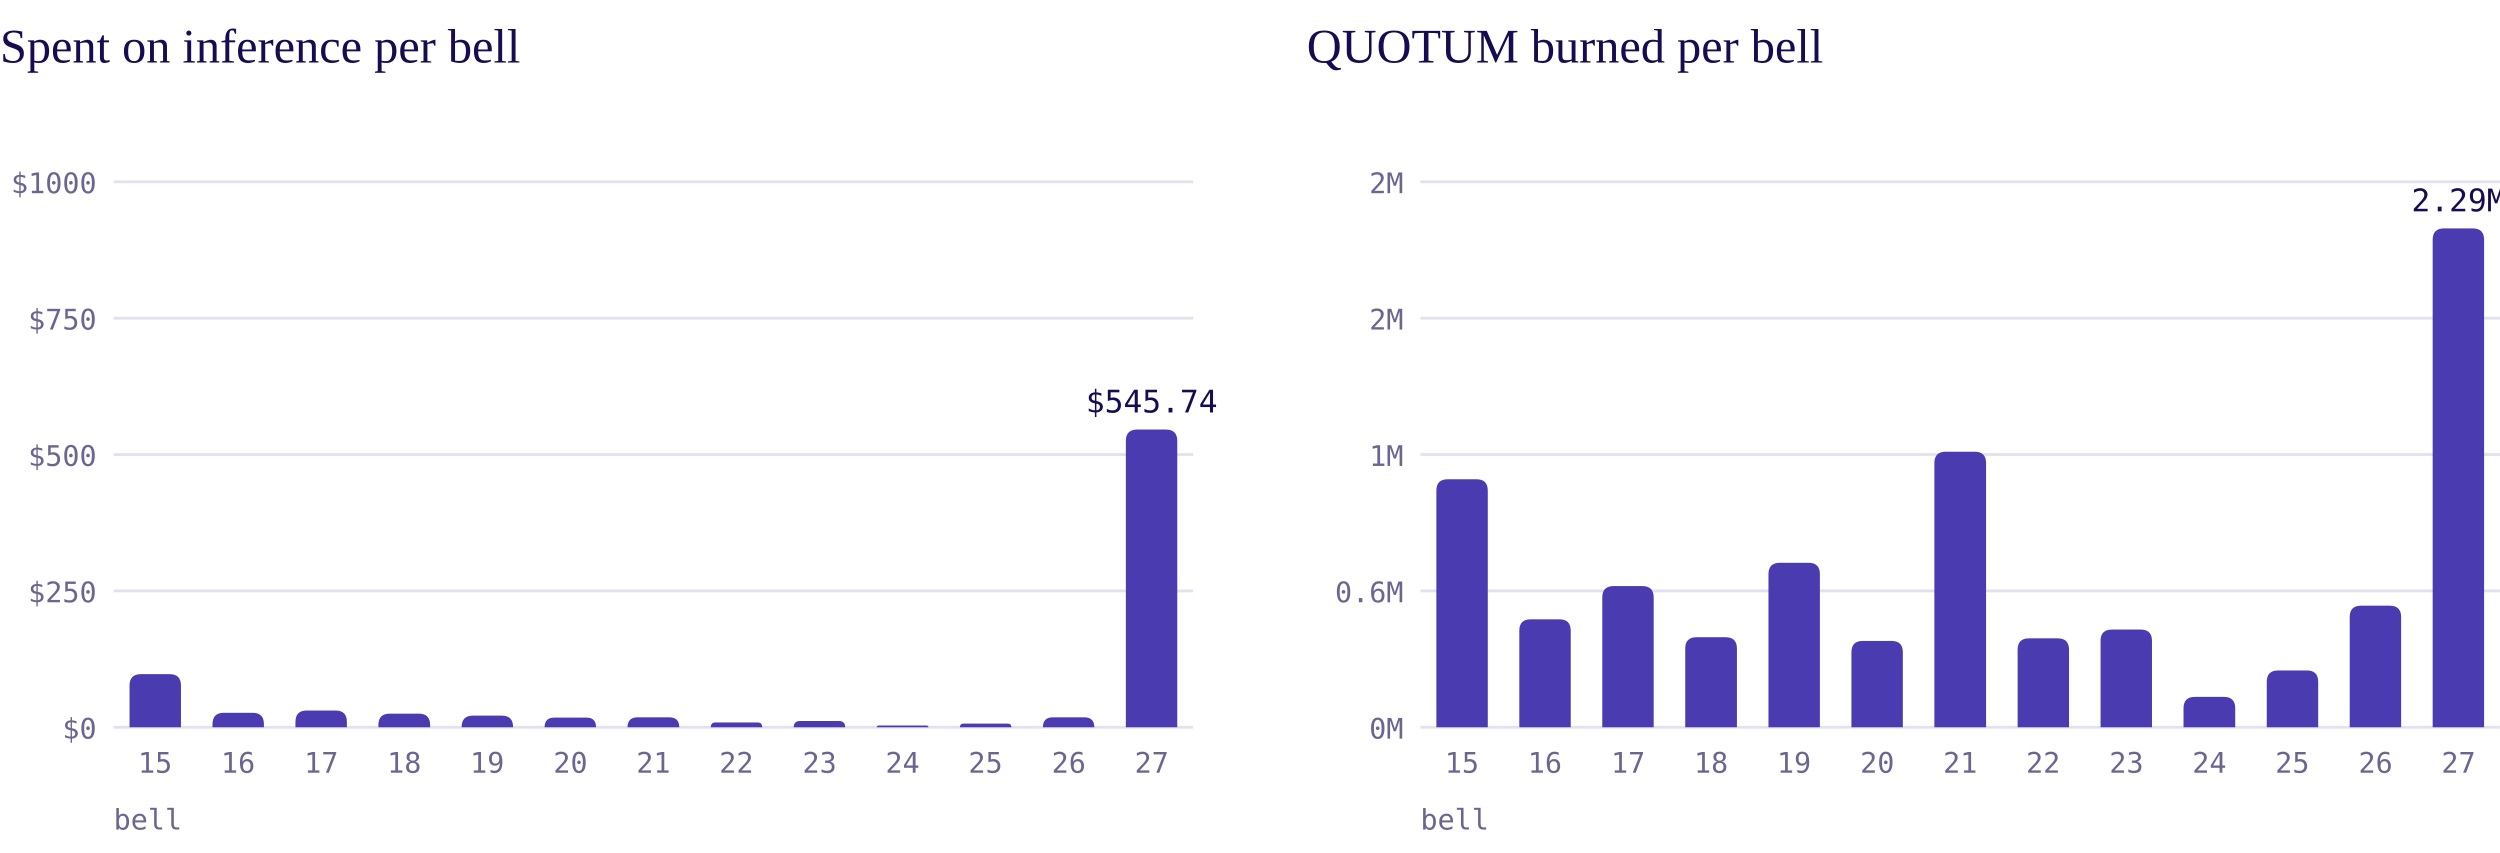
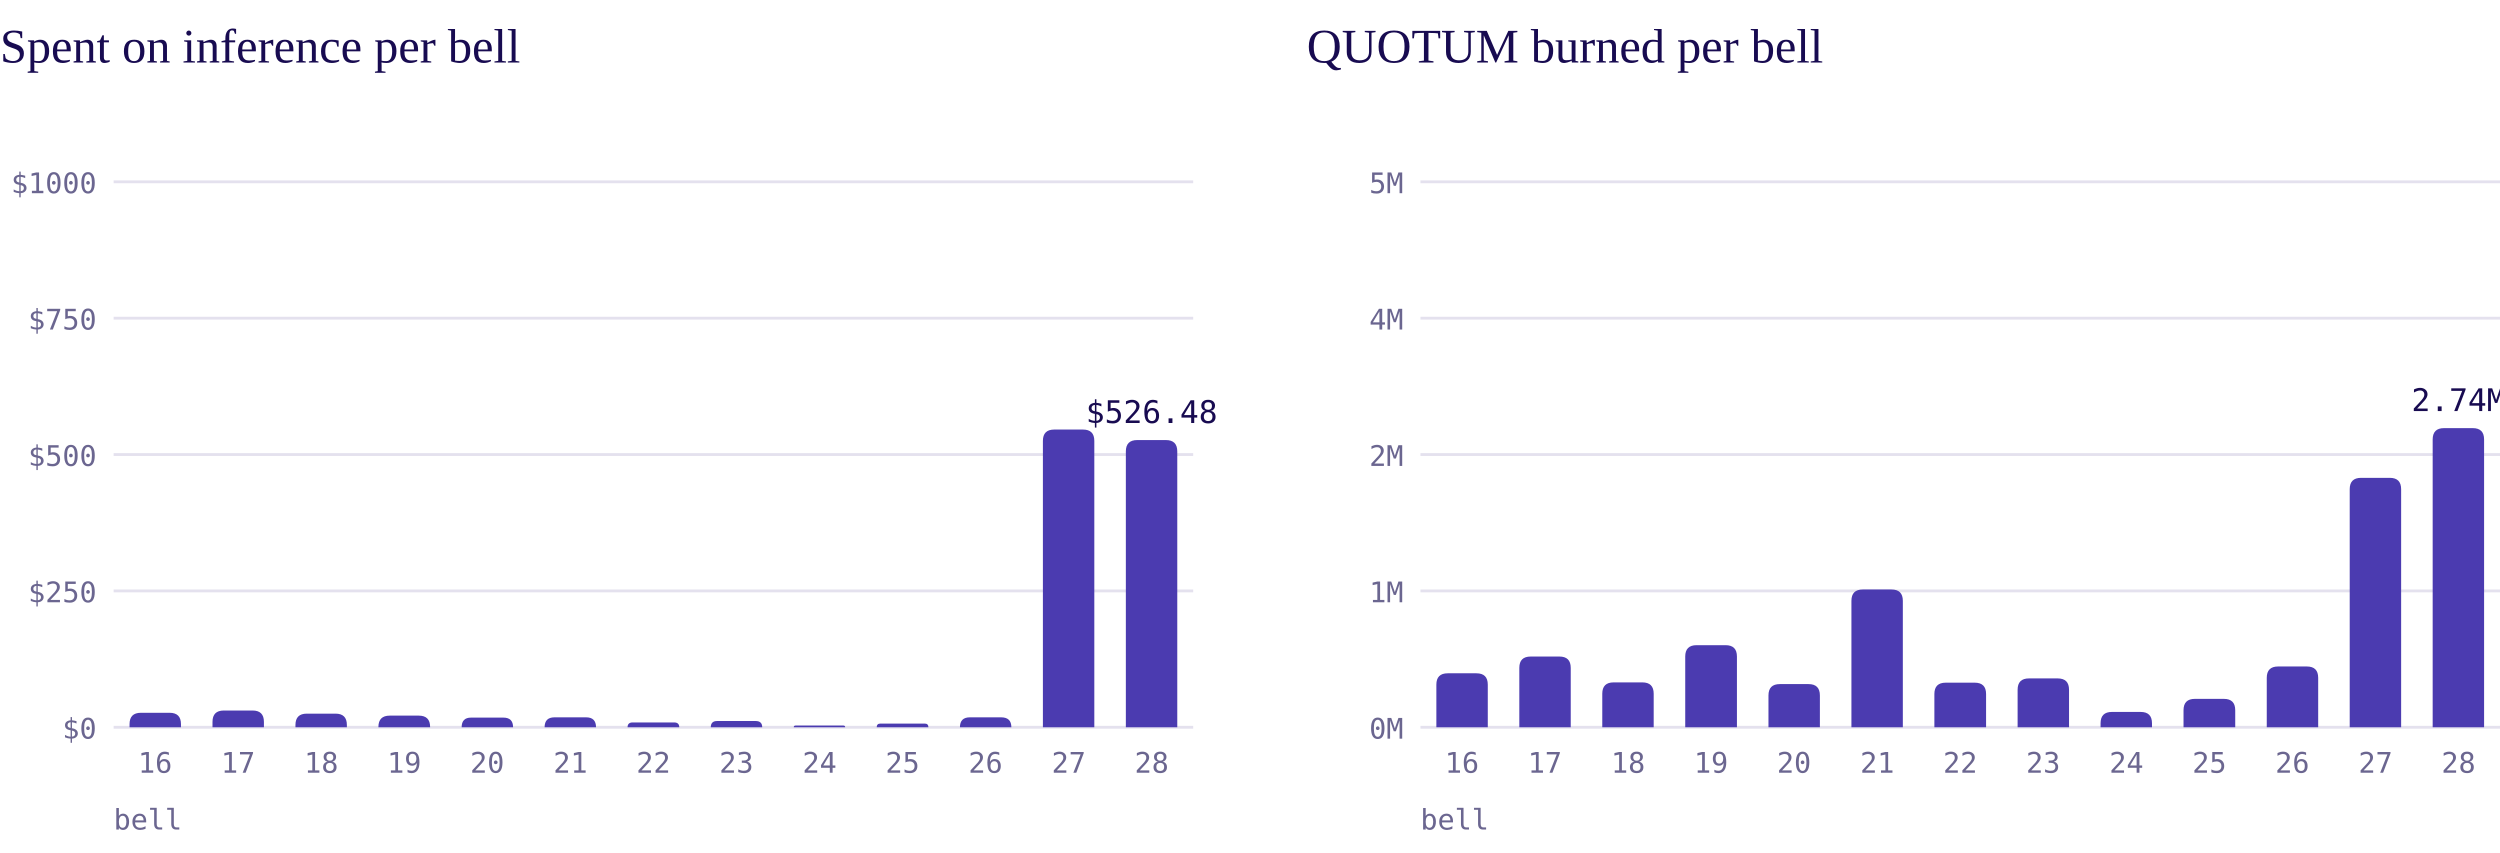
- <svg xmlns="http://www.w3.org/2000/svg" viewBox="0 0 880 300" width="880" height="300" role="img" aria-label="quotum bells 1 to 27: inference spent and QUOTUM burned per bell">
+ <svg xmlns="http://www.w3.org/2000/svg" viewBox="0 0 880 300" width="880" height="300" role="img" aria-label="quotum bells 1 to 28: inference spent and QUOTUM burned per bell">
  <text x="0" y="22" font-family="Georgia,'Times New Roman',serif" font-size="17" fill="#180b51">Spent on inference per bell</text>
  <line x1="40" x2="420" y1="256.0" y2="256.0" stroke="#e4e1ee" stroke-width="1" />
  <text x="34" y="260.0" text-anchor="end" font-family="ui-monospace,SFMono-Regular,Menlo,monospace" font-size="10" fill="#6b6690">$0</text>
  <line x1="40" x2="420" y1="208.0" y2="208.0" stroke="#e4e1ee" stroke-width="1" />
  <text x="34" y="212.0" text-anchor="end" font-family="ui-monospace,SFMono-Regular,Menlo,monospace" font-size="10" fill="#6b6690">$250</text>
  <line x1="40" x2="420" y1="160.0" y2="160.0" stroke="#e4e1ee" stroke-width="1" />
  <text x="34" y="164.0" text-anchor="end" font-family="ui-monospace,SFMono-Regular,Menlo,monospace" font-size="10" fill="#6b6690">$500</text>
  <line x1="40" x2="420" y1="112.0" y2="112.0" stroke="#e4e1ee" stroke-width="1" />
  <text x="34" y="116.0" text-anchor="end" font-family="ui-monospace,SFMono-Regular,Menlo,monospace" font-size="10" fill="#6b6690">$750</text>
  <line x1="40" x2="420" y1="64.0" y2="64.0" stroke="#e4e1ee" stroke-width="1" />
  <text x="34" y="68.0" text-anchor="end" font-family="ui-monospace,SFMono-Regular,Menlo,monospace" font-size="10" fill="#6b6690">$1000</text>
-   <path d="M45.6,256.0 V241.3 Q45.6,237.3 49.6,237.3 H59.7 Q63.7,237.3 63.7,241.3 V256.0 Z" fill="#4b3bb0" />
-   <text x="54.6" y="272" text-anchor="middle" font-family="ui-monospace,SFMono-Regular,Menlo,monospace" font-size="10" fill="#6b6690">15</text>
-   <path d="M74.8,256.0 V254.9 Q74.8,250.9 78.8,250.9 H88.9 Q92.9,250.9 92.9,254.9 V256.0 Z" fill="#4b3bb0" />
-   <text x="83.8" y="272" text-anchor="middle" font-family="ui-monospace,SFMono-Regular,Menlo,monospace" font-size="10" fill="#6b6690">16</text>
-   <path d="M104.0,256.0 V254.1 Q104.0,250.1 108.0,250.1 H118.1 Q122.1,250.1 122.1,254.1 V256.0 Z" fill="#4b3bb0" />
-   <text x="113.1" y="272" text-anchor="middle" font-family="ui-monospace,SFMono-Regular,Menlo,monospace" font-size="10" fill="#6b6690">17</text>
-   <path d="M133.2,256.0 V255.2 Q133.2,251.2 137.2,251.2 H147.4 Q151.4,251.2 151.4,255.2 V256.0 Z" fill="#4b3bb0" />
-   <text x="142.3" y="272" text-anchor="middle" font-family="ui-monospace,SFMono-Regular,Menlo,monospace" font-size="10" fill="#6b6690">18</text>
-   <path d="M162.5,256.0 V255.9 Q162.5,251.9 166.5,251.9 H176.6 Q180.6,251.9 180.6,255.9 V256.0 Z" fill="#4b3bb0" />
-   <text x="171.5" y="272" text-anchor="middle" font-family="ui-monospace,SFMono-Regular,Menlo,monospace" font-size="10" fill="#6b6690">19</text>
-   <path d="M191.7,256.0 V256.0 Q191.7,252.6 195.1,252.6 H206.5 Q209.8,252.6 209.8,256.0 V256.0 Z" fill="#4b3bb0" />
-   <text x="200.8" y="272" text-anchor="middle" font-family="ui-monospace,SFMono-Regular,Menlo,monospace" font-size="10" fill="#6b6690">20</text>
-   <path d="M220.9,256.0 V256.0 Q220.9,252.5 224.4,252.5 H235.6 Q239.1,252.5 239.1,256.0 V256.0 Z" fill="#4b3bb0" />
-   <text x="230.0" y="272" text-anchor="middle" font-family="ui-monospace,SFMono-Regular,Menlo,monospace" font-size="10" fill="#6b6690">21</text>
-   <path d="M250.2,256.0 V256.0 Q250.2,254.3 251.9,254.3 H266.6 Q268.3,254.3 268.3,256.0 V256.0 Z" fill="#4b3bb0" />
-   <text x="259.2" y="272" text-anchor="middle" font-family="ui-monospace,SFMono-Regular,Menlo,monospace" font-size="10" fill="#6b6690">22</text>
-   <path d="M279.4,256.0 V256.0 Q279.4,253.8 281.6,253.8 H295.3 Q297.5,253.8 297.5,256.0 V256.0 Z" fill="#4b3bb0" />
-   <text x="288.5" y="272" text-anchor="middle" font-family="ui-monospace,SFMono-Regular,Menlo,monospace" font-size="10" fill="#6b6690">23</text>
-   <path d="M308.6,256.0 V256.0 Q308.6,255.4 309.3,255.4 H326.1 Q326.8,255.4 326.8,256.0 V256.0 Z" fill="#4b3bb0" />
-   <text x="317.7" y="272" text-anchor="middle" font-family="ui-monospace,SFMono-Regular,Menlo,monospace" font-size="10" fill="#6b6690">24</text>
-   <path d="M337.9,256.0 V256.0 Q337.9,254.7 339.2,254.7 H354.7 Q356.0,254.7 356.0,256.0 V256.0 Z" fill="#4b3bb0" />
-   <text x="346.9" y="272" text-anchor="middle" font-family="ui-monospace,SFMono-Regular,Menlo,monospace" font-size="10" fill="#6b6690">25</text>
-   <path d="M367.1,256.0 V256.0 Q367.1,252.5 370.6,252.5 H381.7 Q385.2,252.5 385.2,256.0 V256.0 Z" fill="#4b3bb0" />
-   <text x="376.2" y="272" text-anchor="middle" font-family="ui-monospace,SFMono-Regular,Menlo,monospace" font-size="10" fill="#6b6690">26</text>
-   <path d="M396.3,256.0 V155.2 Q396.3,151.2 400.3,151.2 H410.4 Q414.4,151.2 414.4,155.2 V256.0 Z" fill="#4b3bb0" />
-   <text x="405.4" y="272" text-anchor="middle" font-family="ui-monospace,SFMono-Regular,Menlo,monospace" font-size="10" fill="#6b6690">27</text>
-   <text x="405.4" y="145.2" text-anchor="middle" font-family="ui-monospace,SFMono-Regular,Menlo,monospace" font-size="11" fill="#180b51">$545.74</text>
+   <path d="M45.6,256.0 V254.9 Q45.6,250.9 49.6,250.9 H59.7 Q63.7,250.9 63.7,254.9 V256.0 Z" fill="#4b3bb0" />
+   <text x="54.6" y="272" text-anchor="middle" font-family="ui-monospace,SFMono-Regular,Menlo,monospace" font-size="10" fill="#6b6690">16</text>
+   <path d="M74.8,256.0 V254.1 Q74.8,250.1 78.8,250.1 H88.9 Q92.9,250.1 92.9,254.1 V256.0 Z" fill="#4b3bb0" />
+   <text x="83.8" y="272" text-anchor="middle" font-family="ui-monospace,SFMono-Regular,Menlo,monospace" font-size="10" fill="#6b6690">17</text>
+   <path d="M104.0,256.0 V255.2 Q104.0,251.2 108.0,251.2 H118.1 Q122.1,251.2 122.1,255.2 V256.0 Z" fill="#4b3bb0" />
+   <text x="113.1" y="272" text-anchor="middle" font-family="ui-monospace,SFMono-Regular,Menlo,monospace" font-size="10" fill="#6b6690">18</text>
+   <path d="M133.2,256.0 V255.9 Q133.2,251.9 137.2,251.9 H147.4 Q151.4,251.9 151.4,255.9 V256.0 Z" fill="#4b3bb0" />
+   <text x="142.3" y="272" text-anchor="middle" font-family="ui-monospace,SFMono-Regular,Menlo,monospace" font-size="10" fill="#6b6690">19</text>
+   <path d="M162.5,256.0 V256.0 Q162.5,252.6 165.8,252.6 H177.2 Q180.6,252.6 180.6,256.0 V256.0 Z" fill="#4b3bb0" />
+   <text x="171.5" y="272" text-anchor="middle" font-family="ui-monospace,SFMono-Regular,Menlo,monospace" font-size="10" fill="#6b6690">20</text>
+   <path d="M191.7,256.0 V256.0 Q191.7,252.5 195.2,252.5 H206.3 Q209.8,252.5 209.8,256.0 V256.0 Z" fill="#4b3bb0" />
+   <text x="200.8" y="272" text-anchor="middle" font-family="ui-monospace,SFMono-Regular,Menlo,monospace" font-size="10" fill="#6b6690">21</text>
+   <path d="M220.9,256.0 V256.0 Q220.9,254.3 222.7,254.3 H237.3 Q239.1,254.3 239.1,256.0 V256.0 Z" fill="#4b3bb0" />
+   <text x="230.0" y="272" text-anchor="middle" font-family="ui-monospace,SFMono-Regular,Menlo,monospace" font-size="10" fill="#6b6690">22</text>
+   <path d="M250.2,256.0 V256.0 Q250.2,253.8 252.4,253.8 H266.0 Q268.3,253.8 268.3,256.0 V256.0 Z" fill="#4b3bb0" />
+   <text x="259.2" y="272" text-anchor="middle" font-family="ui-monospace,SFMono-Regular,Menlo,monospace" font-size="10" fill="#6b6690">23</text>
+   <path d="M279.4,256.0 V256.0 Q279.4,255.4 280.0,255.4 H296.9 Q297.5,255.4 297.5,256.0 V256.0 Z" fill="#4b3bb0" />
+   <text x="288.5" y="272" text-anchor="middle" font-family="ui-monospace,SFMono-Regular,Menlo,monospace" font-size="10" fill="#6b6690">24</text>
+   <path d="M308.6,256.0 V256.0 Q308.6,254.7 309.9,254.7 H325.5 Q326.8,254.7 326.8,256.0 V256.0 Z" fill="#4b3bb0" />
+   <text x="317.7" y="272" text-anchor="middle" font-family="ui-monospace,SFMono-Regular,Menlo,monospace" font-size="10" fill="#6b6690">25</text>
+   <path d="M337.9,256.0 V256.0 Q337.9,252.5 341.4,252.5 H352.4 Q356.0,252.5 356.0,256.0 V256.0 Z" fill="#4b3bb0" />
+   <text x="346.9" y="272" text-anchor="middle" font-family="ui-monospace,SFMono-Regular,Menlo,monospace" font-size="10" fill="#6b6690">26</text>
+   <path d="M367.1,256.0 V155.2 Q367.1,151.2 371.1,151.2 H381.2 Q385.2,151.2 385.2,155.2 V256.0 Z" fill="#4b3bb0" />
+   <text x="376.2" y="272" text-anchor="middle" font-family="ui-monospace,SFMono-Regular,Menlo,monospace" font-size="10" fill="#6b6690">27</text>
+   <path d="M396.3,256.0 V158.9 Q396.3,154.9 400.3,154.9 H410.4 Q414.4,154.9 414.4,158.9 V256.0 Z" fill="#4b3bb0" />
+   <text x="405.4" y="272" text-anchor="middle" font-family="ui-monospace,SFMono-Regular,Menlo,monospace" font-size="10" fill="#6b6690">28</text>
+   <text x="405.4" y="148.9" text-anchor="middle" font-family="ui-monospace,SFMono-Regular,Menlo,monospace" font-size="11" fill="#180b51">$526.48</text>
  <text x="40" y="292" font-family="ui-monospace,SFMono-Regular,Menlo,monospace" font-size="10" fill="#6b6690">bell</text>
  <text x="460" y="22" font-family="Georgia,'Times New Roman',serif" font-size="17" fill="#180b51">QUOTUM burned per bell</text>
  <line x1="500" x2="880" y1="256.0" y2="256.0" stroke="#e4e1ee" stroke-width="1" />
  <text x="494" y="260.0" text-anchor="end" font-family="ui-monospace,SFMono-Regular,Menlo,monospace" font-size="10" fill="#6b6690">0M</text>
  <line x1="500" x2="880" y1="208.0" y2="208.0" stroke="#e4e1ee" stroke-width="1" />
-   <text x="494" y="212.0" text-anchor="end" font-family="ui-monospace,SFMono-Regular,Menlo,monospace" font-size="10" fill="#6b6690">0.6M</text>
+   <text x="494" y="212.0" text-anchor="end" font-family="ui-monospace,SFMono-Regular,Menlo,monospace" font-size="10" fill="#6b6690">1M</text>
  <line x1="500" x2="880" y1="160.0" y2="160.0" stroke="#e4e1ee" stroke-width="1" />
-   <text x="494" y="164.0" text-anchor="end" font-family="ui-monospace,SFMono-Regular,Menlo,monospace" font-size="10" fill="#6b6690">1M</text>
+   <text x="494" y="164.0" text-anchor="end" font-family="ui-monospace,SFMono-Regular,Menlo,monospace" font-size="10" fill="#6b6690">2M</text>
  <line x1="500" x2="880" y1="112.0" y2="112.0" stroke="#e4e1ee" stroke-width="1" />
-   <text x="494" y="116.0" text-anchor="end" font-family="ui-monospace,SFMono-Regular,Menlo,monospace" font-size="10" fill="#6b6690">2M</text>
+   <text x="494" y="116.0" text-anchor="end" font-family="ui-monospace,SFMono-Regular,Menlo,monospace" font-size="10" fill="#6b6690">4M</text>
  <line x1="500" x2="880" y1="64.0" y2="64.0" stroke="#e4e1ee" stroke-width="1" />
-   <text x="494" y="68.0" text-anchor="end" font-family="ui-monospace,SFMono-Regular,Menlo,monospace" font-size="10" fill="#6b6690">2M</text>
-   <path d="M505.6,256.0 V172.7 Q505.6,168.7 509.6,168.7 H519.7 Q523.7,168.7 523.7,172.7 V256.0 Z" fill="#4b3bb0" />
-   <text x="514.6" y="272" text-anchor="middle" font-family="ui-monospace,SFMono-Regular,Menlo,monospace" font-size="10" fill="#6b6690">15</text>
-   <path d="M534.8,256.0 V222.0 Q534.8,218.0 538.8,218.0 H548.9 Q552.9,218.0 552.9,222.0 V256.0 Z" fill="#4b3bb0" />
-   <text x="543.8" y="272" text-anchor="middle" font-family="ui-monospace,SFMono-Regular,Menlo,monospace" font-size="10" fill="#6b6690">16</text>
-   <path d="M564.0,256.0 V210.3 Q564.0,206.3 568.0,206.3 H578.1 Q582.1,206.3 582.1,210.3 V256.0 Z" fill="#4b3bb0" />
-   <text x="573.1" y="272" text-anchor="middle" font-family="ui-monospace,SFMono-Regular,Menlo,monospace" font-size="10" fill="#6b6690">17</text>
-   <path d="M593.2,256.0 V228.3 Q593.2,224.3 597.2,224.3 H607.4 Q611.4,224.3 611.4,228.3 V256.0 Z" fill="#4b3bb0" />
-   <text x="602.3" y="272" text-anchor="middle" font-family="ui-monospace,SFMono-Regular,Menlo,monospace" font-size="10" fill="#6b6690">18</text>
-   <path d="M622.5,256.0 V202.1 Q622.5,198.1 626.5,198.1 H636.6 Q640.6,198.1 640.6,202.1 V256.0 Z" fill="#4b3bb0" />
-   <text x="631.5" y="272" text-anchor="middle" font-family="ui-monospace,SFMono-Regular,Menlo,monospace" font-size="10" fill="#6b6690">19</text>
-   <path d="M651.7,256.0 V229.6 Q651.7,225.6 655.7,225.6 H665.8 Q669.8,225.6 669.8,229.6 V256.0 Z" fill="#4b3bb0" />
-   <text x="660.8" y="272" text-anchor="middle" font-family="ui-monospace,SFMono-Regular,Menlo,monospace" font-size="10" fill="#6b6690">20</text>
-   <path d="M680.9,256.0 V163.0 Q680.9,159.0 684.9,159.0 H695.1 Q699.1,159.0 699.1,163.0 V256.0 Z" fill="#4b3bb0" />
-   <text x="690.0" y="272" text-anchor="middle" font-family="ui-monospace,SFMono-Regular,Menlo,monospace" font-size="10" fill="#6b6690">21</text>
-   <path d="M710.2,256.0 V228.7 Q710.2,224.7 714.2,224.7 H724.3 Q728.3,224.7 728.3,228.7 V256.0 Z" fill="#4b3bb0" />
-   <text x="719.2" y="272" text-anchor="middle" font-family="ui-monospace,SFMono-Regular,Menlo,monospace" font-size="10" fill="#6b6690">22</text>
-   <path d="M739.4,256.0 V225.6 Q739.4,221.6 743.4,221.6 H753.5 Q757.5,221.6 757.5,225.6 V256.0 Z" fill="#4b3bb0" />
-   <text x="748.5" y="272" text-anchor="middle" font-family="ui-monospace,SFMono-Regular,Menlo,monospace" font-size="10" fill="#6b6690">23</text>
-   <path d="M768.6,256.0 V249.3 Q768.6,245.3 772.6,245.3 H782.8 Q786.8,245.3 786.8,249.3 V256.0 Z" fill="#4b3bb0" />
-   <text x="777.7" y="272" text-anchor="middle" font-family="ui-monospace,SFMono-Regular,Menlo,monospace" font-size="10" fill="#6b6690">24</text>
-   <path d="M797.9,256.0 V240.0 Q797.9,236.0 801.9,236.0 H812.0 Q816.0,236.0 816.0,240.0 V256.0 Z" fill="#4b3bb0" />
-   <text x="806.9" y="272" text-anchor="middle" font-family="ui-monospace,SFMono-Regular,Menlo,monospace" font-size="10" fill="#6b6690">25</text>
-   <path d="M827.1,256.0 V217.2 Q827.1,213.2 831.1,213.2 H841.2 Q845.2,213.2 845.2,217.2 V256.0 Z" fill="#4b3bb0" />
-   <text x="836.2" y="272" text-anchor="middle" font-family="ui-monospace,SFMono-Regular,Menlo,monospace" font-size="10" fill="#6b6690">26</text>
-   <path d="M856.3,256.0 V84.4 Q856.3,80.4 860.3,80.4 H870.4 Q874.4,80.4 874.4,84.4 V256.0 Z" fill="#4b3bb0" />
-   <text x="865.4" y="272" text-anchor="middle" font-family="ui-monospace,SFMono-Regular,Menlo,monospace" font-size="10" fill="#6b6690">27</text>
-   <text x="865.4" y="74.4" text-anchor="middle" font-family="ui-monospace,SFMono-Regular,Menlo,monospace" font-size="11" fill="#180b51">2.29M</text>
+   <text x="494" y="68.0" text-anchor="end" font-family="ui-monospace,SFMono-Regular,Menlo,monospace" font-size="10" fill="#6b6690">5M</text>
+   <path d="M505.6,256.0 V241.0 Q505.6,237.0 509.6,237.0 H519.7 Q523.7,237.0 523.7,241.0 V256.0 Z" fill="#4b3bb0" />
+   <text x="514.6" y="272" text-anchor="middle" font-family="ui-monospace,SFMono-Regular,Menlo,monospace" font-size="10" fill="#6b6690">16</text>
+   <path d="M534.8,256.0 V235.1 Q534.8,231.1 538.8,231.1 H548.9 Q552.9,231.1 552.9,235.1 V256.0 Z" fill="#4b3bb0" />
+   <text x="543.8" y="272" text-anchor="middle" font-family="ui-monospace,SFMono-Regular,Menlo,monospace" font-size="10" fill="#6b6690">17</text>
+   <path d="M564.0,256.0 V244.2 Q564.0,240.2 568.0,240.2 H578.1 Q582.1,240.2 582.1,244.2 V256.0 Z" fill="#4b3bb0" />
+   <text x="573.1" y="272" text-anchor="middle" font-family="ui-monospace,SFMono-Regular,Menlo,monospace" font-size="10" fill="#6b6690">18</text>
+   <path d="M593.2,256.0 V231.1 Q593.2,227.1 597.2,227.1 H607.4 Q611.4,227.1 611.4,231.1 V256.0 Z" fill="#4b3bb0" />
+   <text x="602.3" y="272" text-anchor="middle" font-family="ui-monospace,SFMono-Regular,Menlo,monospace" font-size="10" fill="#6b6690">19</text>
+   <path d="M622.5,256.0 V244.8 Q622.5,240.8 626.5,240.8 H636.6 Q640.6,240.8 640.6,244.8 V256.0 Z" fill="#4b3bb0" />
+   <text x="631.5" y="272" text-anchor="middle" font-family="ui-monospace,SFMono-Regular,Menlo,monospace" font-size="10" fill="#6b6690">20</text>
+   <path d="M651.7,256.0 V211.5 Q651.7,207.5 655.7,207.5 H665.8 Q669.8,207.5 669.8,211.5 V256.0 Z" fill="#4b3bb0" />
+   <text x="660.8" y="272" text-anchor="middle" font-family="ui-monospace,SFMono-Regular,Menlo,monospace" font-size="10" fill="#6b6690">21</text>
+   <path d="M680.9,256.0 V244.3 Q680.9,240.3 684.9,240.3 H695.1 Q699.1,240.3 699.1,244.3 V256.0 Z" fill="#4b3bb0" />
+   <text x="690.0" y="272" text-anchor="middle" font-family="ui-monospace,SFMono-Regular,Menlo,monospace" font-size="10" fill="#6b6690">22</text>
+   <path d="M710.2,256.0 V242.8 Q710.2,238.8 714.2,238.8 H724.3 Q728.3,238.8 728.3,242.8 V256.0 Z" fill="#4b3bb0" />
+   <text x="719.2" y="272" text-anchor="middle" font-family="ui-monospace,SFMono-Regular,Menlo,monospace" font-size="10" fill="#6b6690">23</text>
+   <path d="M739.4,256.0 V254.6 Q739.4,250.6 743.4,250.6 H753.5 Q757.5,250.6 757.5,254.6 V256.0 Z" fill="#4b3bb0" />
+   <text x="748.5" y="272" text-anchor="middle" font-family="ui-monospace,SFMono-Regular,Menlo,monospace" font-size="10" fill="#6b6690">24</text>
+   <path d="M768.6,256.0 V250.0 Q768.6,246.0 772.6,246.0 H782.8 Q786.8,246.0 786.8,250.0 V256.0 Z" fill="#4b3bb0" />
+   <text x="777.7" y="272" text-anchor="middle" font-family="ui-monospace,SFMono-Regular,Menlo,monospace" font-size="10" fill="#6b6690">25</text>
+   <path d="M797.9,256.0 V238.6 Q797.9,234.6 801.9,234.6 H812.0 Q816.0,234.6 816.0,238.6 V256.0 Z" fill="#4b3bb0" />
+   <text x="806.9" y="272" text-anchor="middle" font-family="ui-monospace,SFMono-Regular,Menlo,monospace" font-size="10" fill="#6b6690">26</text>
+   <path d="M827.1,256.0 V172.2 Q827.1,168.2 831.1,168.2 H841.2 Q845.2,168.2 845.2,172.2 V256.0 Z" fill="#4b3bb0" />
+   <text x="836.2" y="272" text-anchor="middle" font-family="ui-monospace,SFMono-Regular,Menlo,monospace" font-size="10" fill="#6b6690">27</text>
+   <path d="M856.3,256.0 V154.7 Q856.3,150.7 860.3,150.7 H870.4 Q874.4,150.7 874.4,154.7 V256.0 Z" fill="#4b3bb0" />
+   <text x="865.4" y="272" text-anchor="middle" font-family="ui-monospace,SFMono-Regular,Menlo,monospace" font-size="10" fill="#6b6690">28</text>
+   <text x="865.4" y="144.7" text-anchor="middle" font-family="ui-monospace,SFMono-Regular,Menlo,monospace" font-size="11" fill="#180b51">2.74M</text>
  <text x="500" y="292" font-family="ui-monospace,SFMono-Regular,Menlo,monospace" font-size="10" fill="#6b6690">bell</text>
</svg>
